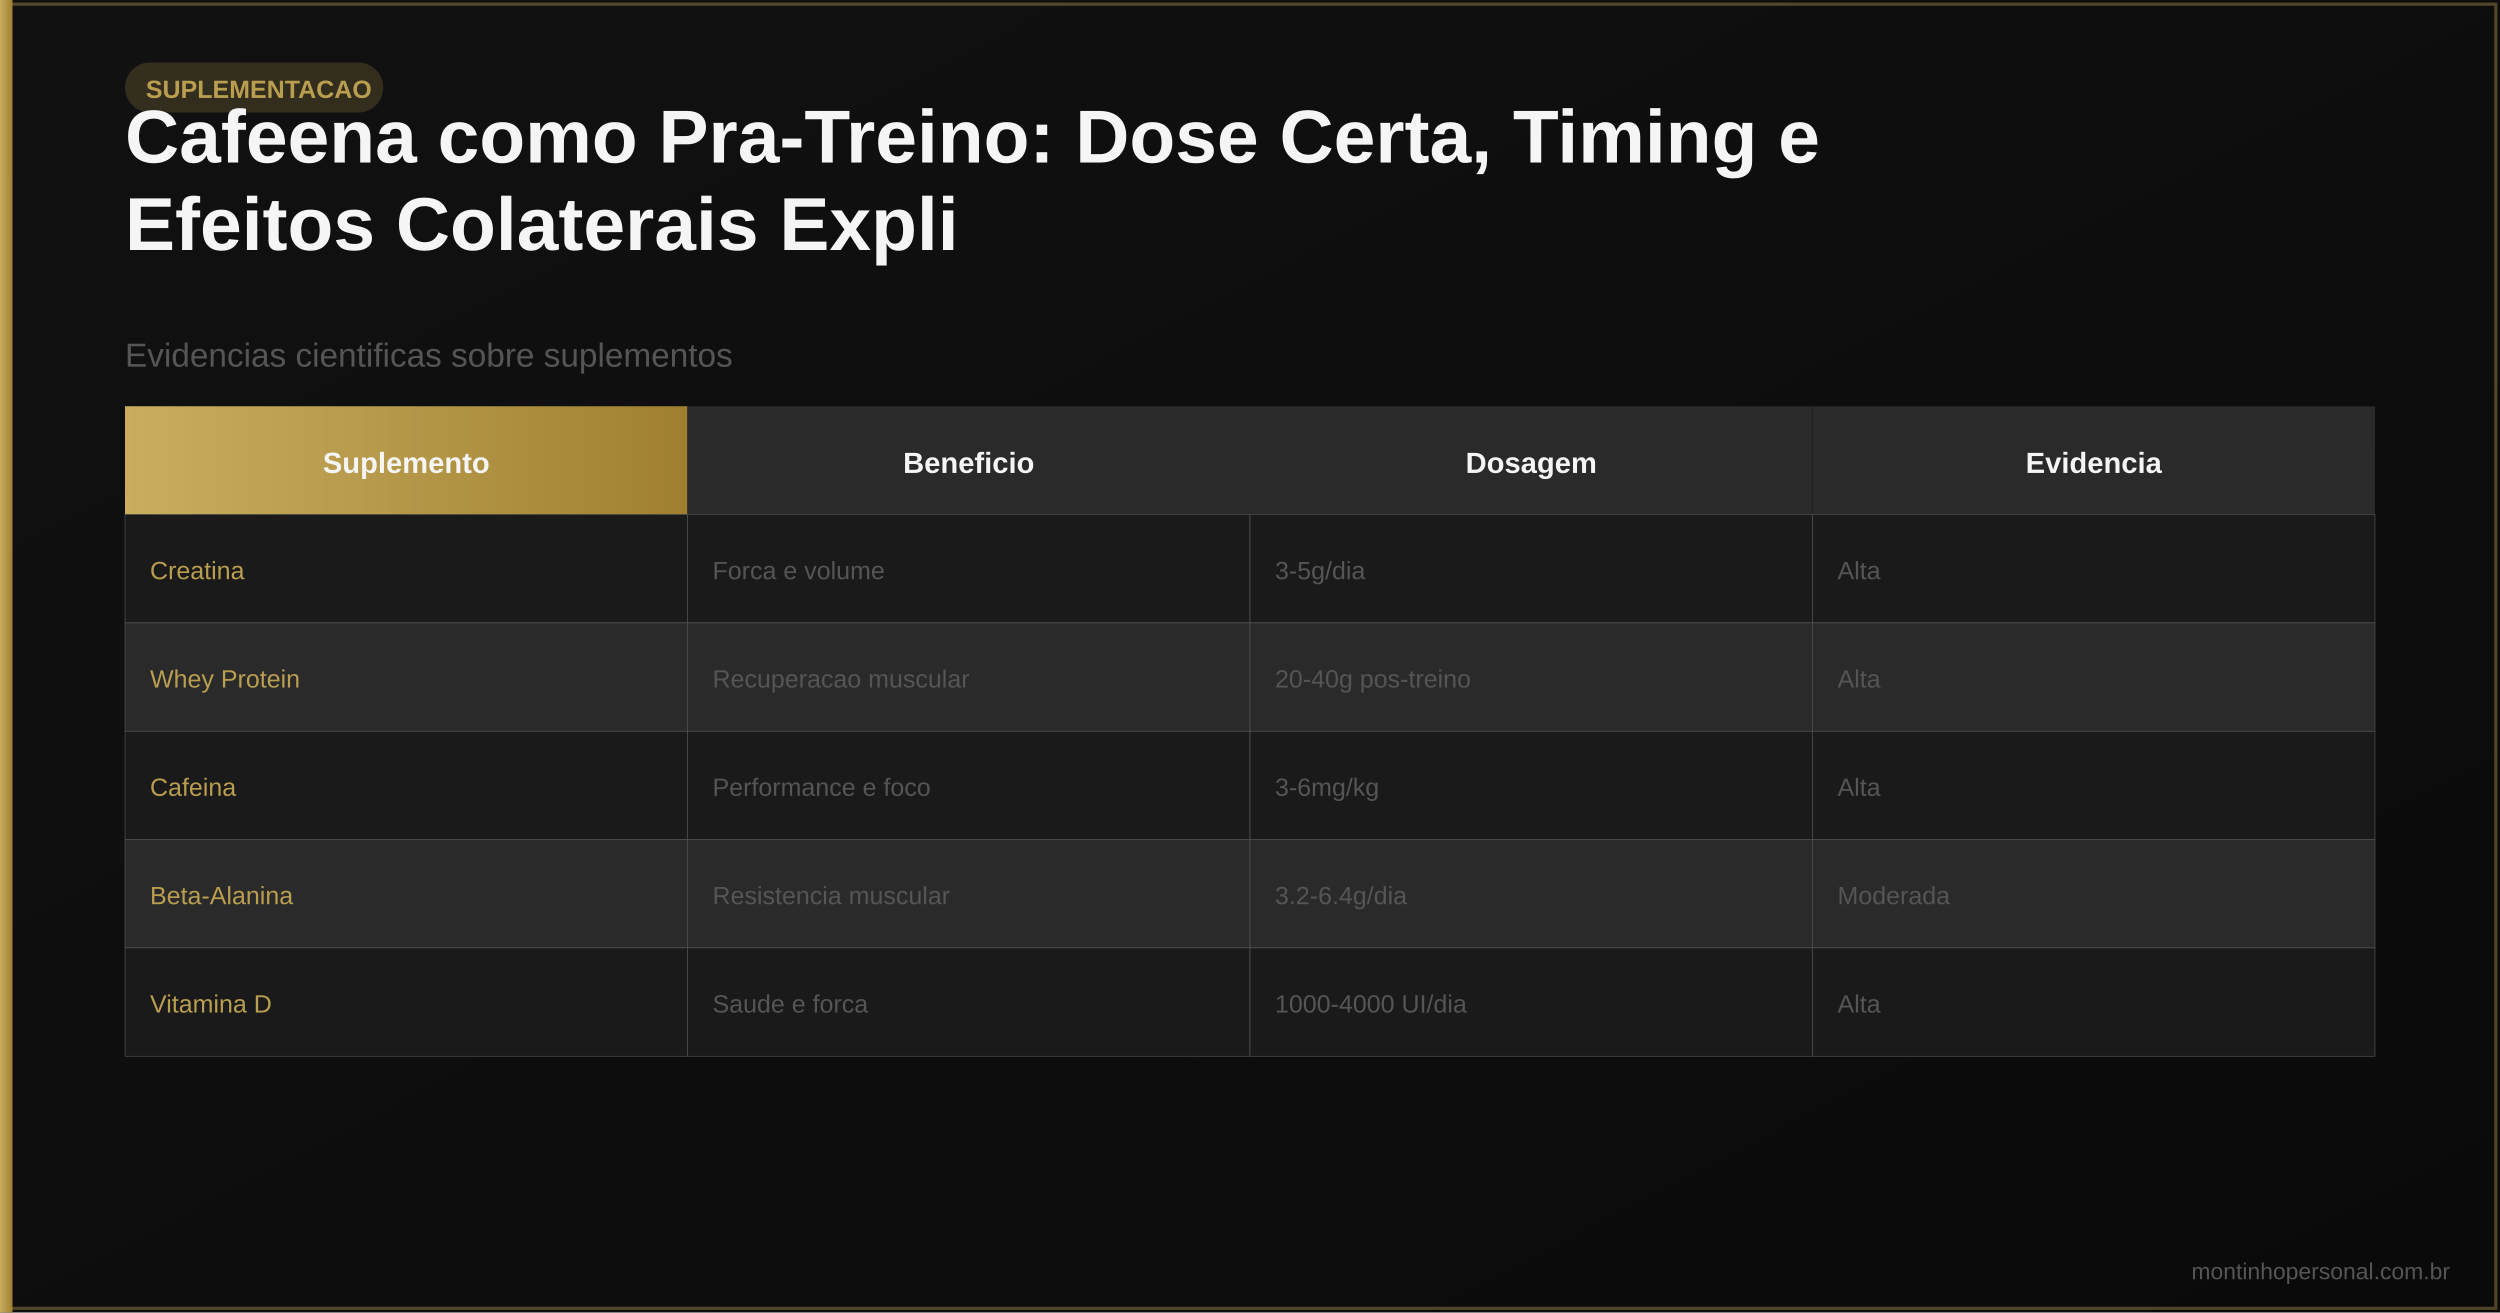
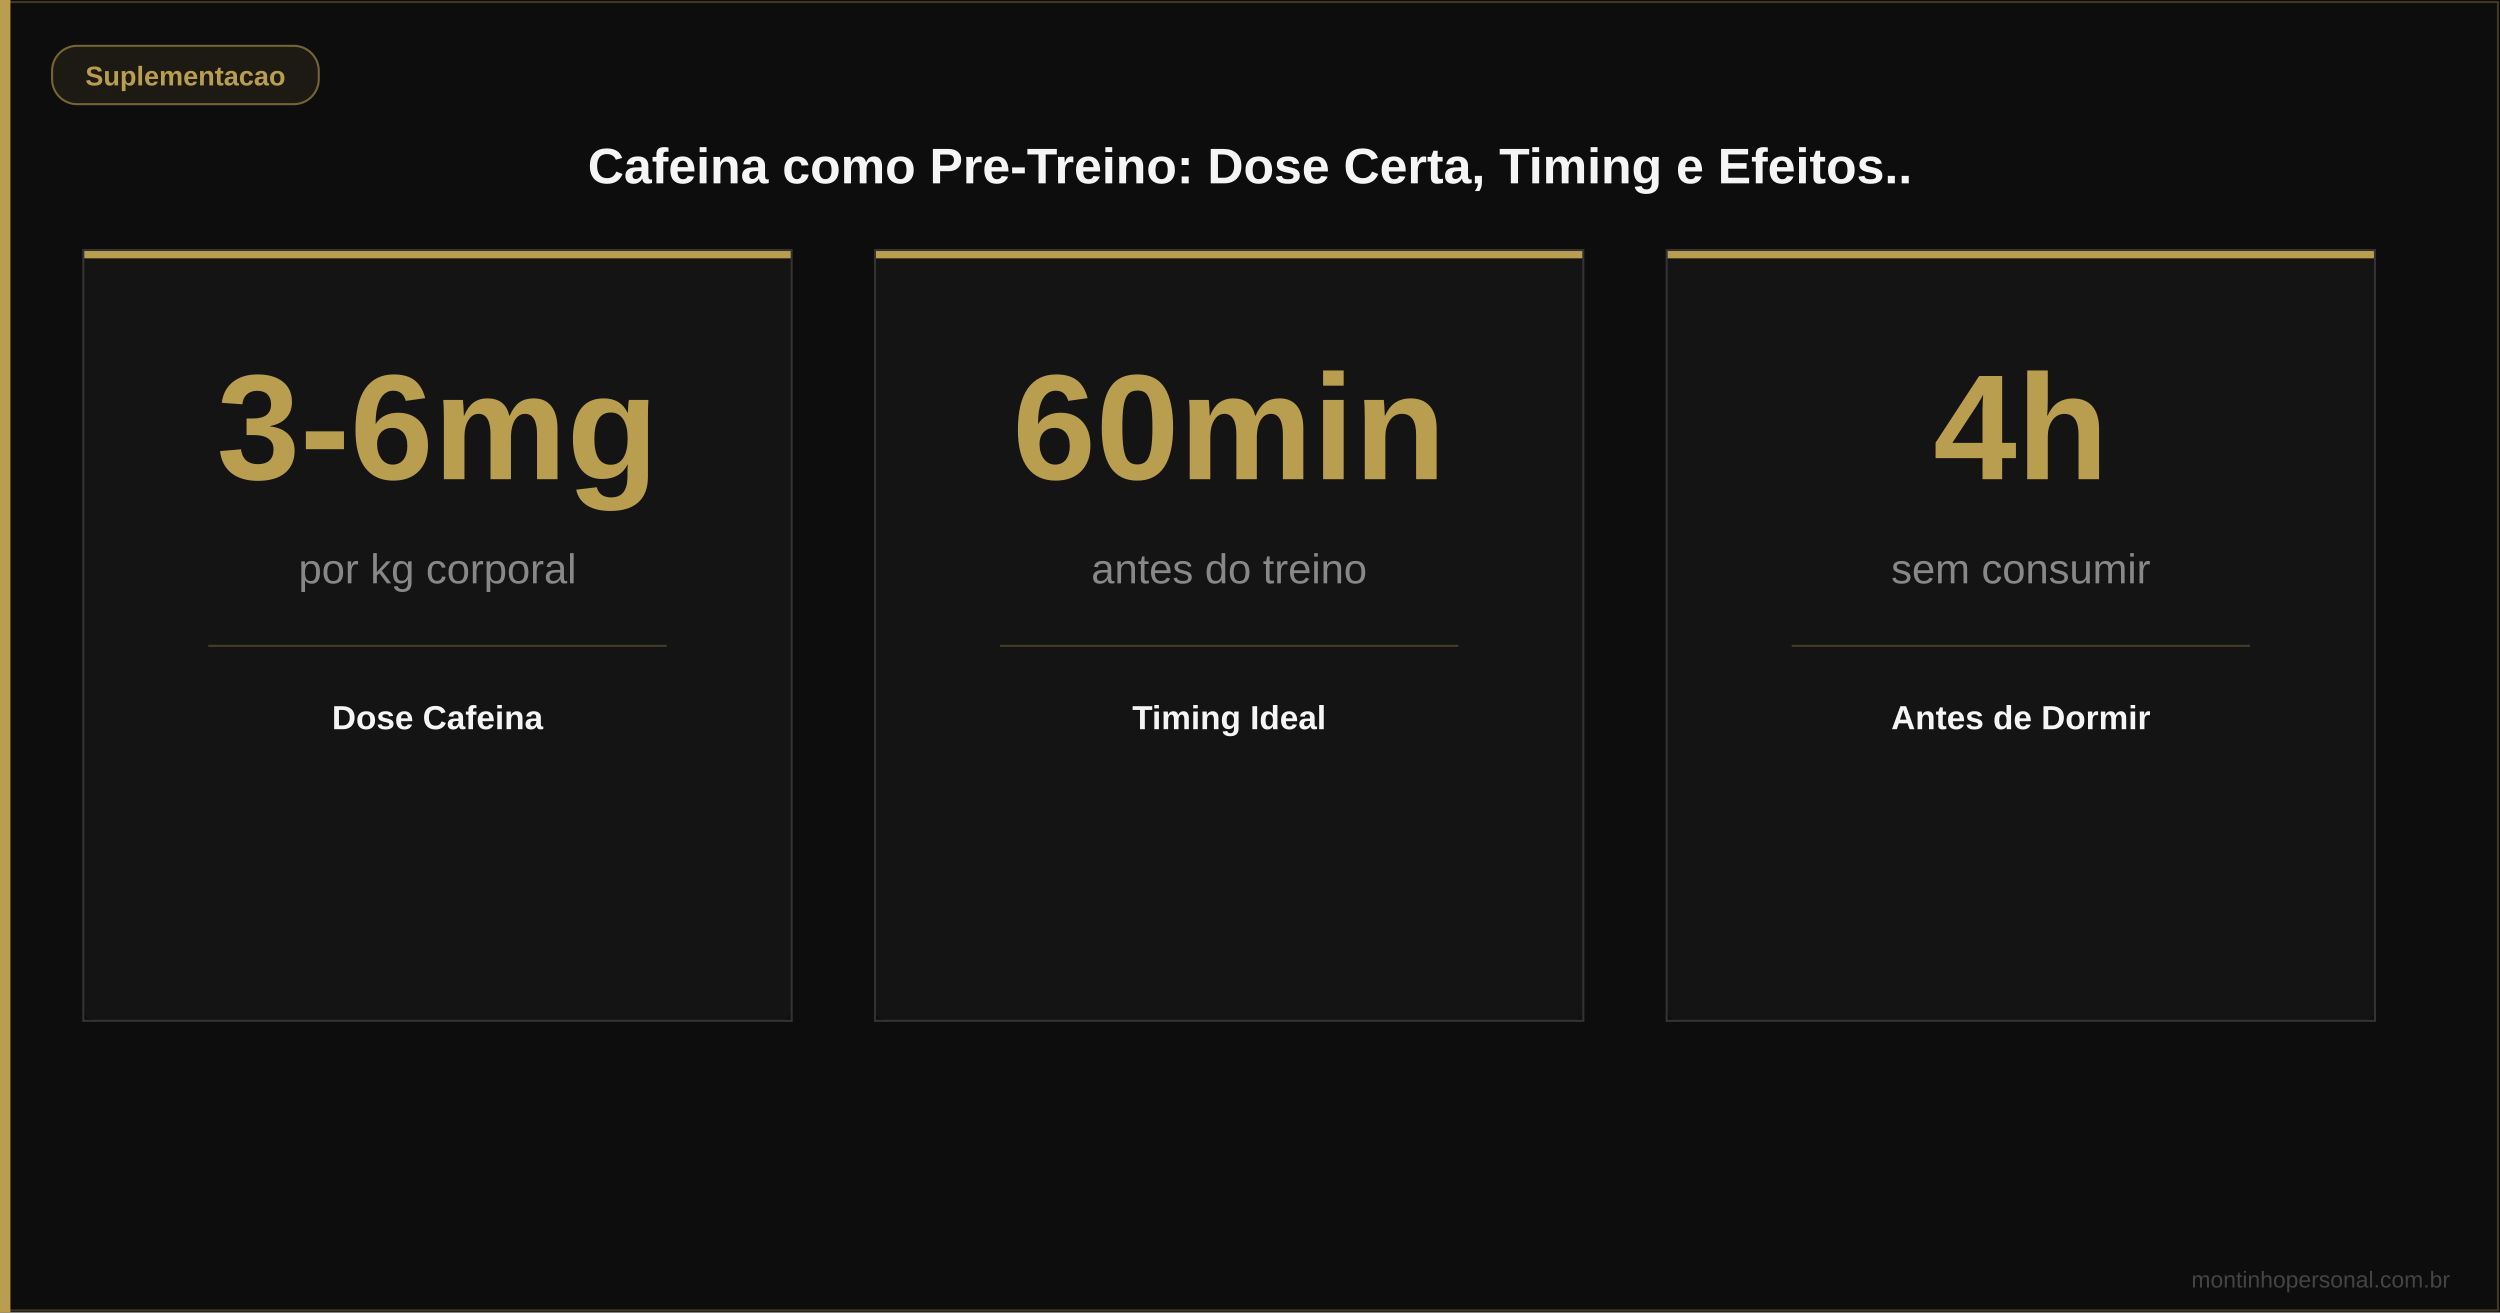
- <svg xmlns="http://www.w3.org/2000/svg" viewBox="0 0 1200 630" width="1200" height="630" role="img" aria-label="Cafeena como Pra-Treino: Dose Certa, Timing e Efeitos Colaterais Explicados">
-   <defs>
-     <linearGradient id="bg" x1="0" y1="0" x2="1" y2="1">
-       <stop offset="0%" stop-color="#111111" />
-       <stop offset="100%" stop-color="#0a0a0a" />
-     </linearGradient>
-     <linearGradient id="gold" x1="0" y1="0" x2="1" y2="0">
-       <stop offset="0%" stop-color="#C9AE60" />
-       <stop offset="100%" stop-color="#A08030" />
-     </linearGradient>
-   </defs>
-   <rect width="1200" height="630" fill="url(#bg)" />
-   <rect x="2" y="2" width="1196" height="626" fill="none" stroke="#BA9E50" stroke-width="1.5" opacity="0.4" />
-   <rect x="0" y="0" width="6" height="630" fill="url(#gold)" />
-   <text x="1176" y="614" font-family="Arial,sans-serif" font-size="11" fill="#555555" text-anchor="end">montinhopersonal.com.br</text>
-   <rect x="60" y="30" width="124" height="24" rx="12" fill="#BA9E50" opacity="0.2" />
-   <text x="70" y="47" font-family="Arial,sans-serif" font-size="12" fill="#BA9E50" font-weight="bold">SUPLEMENTACAO</text>
-   <text x="60" y="78" font-family="Arial,sans-serif" font-size="36" fill="#F5F5F5" font-weight="bold">Cafeena como Pra-Treino: Dose Certa, Timing e</text>
-   <text x="60" y="120" font-family="Arial,sans-serif" font-size="36" fill="#F5F5F5" font-weight="bold">Efeitos Colaterais Expli</text>
-   <text x="60" y="176" font-family="Arial,sans-serif" font-size="16" fill="#555555">Evidencias cientificas sobre suplementos</text>
-   <rect x="60" y="198" width="80" height="3" rx="2" fill="url(#gold)" />
-   <rect x="60" y="195" width="270" height="52" fill="url(#gold)" />
-   <text x="195" y="227" font-family="Arial,sans-serif" font-size="14" fill="#F5F5F5" text-anchor="middle" font-weight="bold">Suplemento</text>
-   <rect x="330" y="195" width="270" height="52" fill="#2a2a2a" />
-   <text x="465" y="227" font-family="Arial,sans-serif" font-size="14" fill="#F5F5F5" text-anchor="middle" font-weight="bold">Beneficio</text>
-   <rect x="600" y="195" width="270" height="52" fill="#2a2a2a" />
-   <text x="735" y="227" font-family="Arial,sans-serif" font-size="14" fill="#F5F5F5" text-anchor="middle" font-weight="bold">Dosagem</text>
-   <rect x="870" y="195" width="270" height="52" fill="#2a2a2a" />
-   <text x="1005" y="227" font-family="Arial,sans-serif" font-size="14" fill="#F5F5F5" text-anchor="middle" font-weight="bold">Evidencia</text>
-   <rect x="60" y="247" width="270" height="52" fill="#1a1a1a" stroke="#555555" stroke-width="0.3" />
-   <text x="72" y="278" font-family="Arial,sans-serif" font-size="12" fill="#BA9E50">Creatina</text>
-   <rect x="330" y="247" width="270" height="52" fill="#1a1a1a" stroke="#555555" stroke-width="0.3" />
-   <text x="342" y="278" font-family="Arial,sans-serif" font-size="12" fill="#555555">Forca e volume</text>
-   <rect x="600" y="247" width="270" height="52" fill="#1a1a1a" stroke="#555555" stroke-width="0.3" />
-   <text x="612" y="278" font-family="Arial,sans-serif" font-size="12" fill="#555555">3-5g/dia</text>
-   <rect x="870" y="247" width="270" height="52" fill="#1a1a1a" stroke="#555555" stroke-width="0.3" />
-   <text x="882" y="278" font-family="Arial,sans-serif" font-size="12" fill="#555555">Alta</text>
-   <rect x="60" y="299" width="270" height="52" fill="#2a2a2a" stroke="#555555" stroke-width="0.3" />
-   <text x="72" y="330" font-family="Arial,sans-serif" font-size="12" fill="#BA9E50">Whey Protein</text>
-   <rect x="330" y="299" width="270" height="52" fill="#2a2a2a" stroke="#555555" stroke-width="0.3" />
-   <text x="342" y="330" font-family="Arial,sans-serif" font-size="12" fill="#555555">Recuperacao muscular</text>
-   <rect x="600" y="299" width="270" height="52" fill="#2a2a2a" stroke="#555555" stroke-width="0.3" />
-   <text x="612" y="330" font-family="Arial,sans-serif" font-size="12" fill="#555555">20-40g pos-treino</text>
-   <rect x="870" y="299" width="270" height="52" fill="#2a2a2a" stroke="#555555" stroke-width="0.3" />
-   <text x="882" y="330" font-family="Arial,sans-serif" font-size="12" fill="#555555">Alta</text>
-   <rect x="60" y="351" width="270" height="52" fill="#1a1a1a" stroke="#555555" stroke-width="0.3" />
-   <text x="72" y="382" font-family="Arial,sans-serif" font-size="12" fill="#BA9E50">Cafeina</text>
-   <rect x="330" y="351" width="270" height="52" fill="#1a1a1a" stroke="#555555" stroke-width="0.3" />
-   <text x="342" y="382" font-family="Arial,sans-serif" font-size="12" fill="#555555">Performance e foco</text>
-   <rect x="600" y="351" width="270" height="52" fill="#1a1a1a" stroke="#555555" stroke-width="0.3" />
-   <text x="612" y="382" font-family="Arial,sans-serif" font-size="12" fill="#555555">3-6mg/kg</text>
-   <rect x="870" y="351" width="270" height="52" fill="#1a1a1a" stroke="#555555" stroke-width="0.3" />
-   <text x="882" y="382" font-family="Arial,sans-serif" font-size="12" fill="#555555">Alta</text>
-   <rect x="60" y="403" width="270" height="52" fill="#2a2a2a" stroke="#555555" stroke-width="0.3" />
-   <text x="72" y="434" font-family="Arial,sans-serif" font-size="12" fill="#BA9E50">Beta-Alanina</text>
-   <rect x="330" y="403" width="270" height="52" fill="#2a2a2a" stroke="#555555" stroke-width="0.3" />
-   <text x="342" y="434" font-family="Arial,sans-serif" font-size="12" fill="#555555">Resistencia muscular</text>
-   <rect x="600" y="403" width="270" height="52" fill="#2a2a2a" stroke="#555555" stroke-width="0.3" />
-   <text x="612" y="434" font-family="Arial,sans-serif" font-size="12" fill="#555555">3.2-6.4g/dia</text>
-   <rect x="870" y="403" width="270" height="52" fill="#2a2a2a" stroke="#555555" stroke-width="0.3" />
-   <text x="882" y="434" font-family="Arial,sans-serif" font-size="12" fill="#555555">Moderada</text>
-   <rect x="60" y="455" width="270" height="52" fill="#1a1a1a" stroke="#555555" stroke-width="0.3" />
-   <text x="72" y="486" font-family="Arial,sans-serif" font-size="12" fill="#BA9E50">Vitamina D</text>
-   <rect x="330" y="455" width="270" height="52" fill="#1a1a1a" stroke="#555555" stroke-width="0.3" />
-   <text x="342" y="486" font-family="Arial,sans-serif" font-size="12" fill="#555555">Saude e forca</text>
-   <rect x="600" y="455" width="270" height="52" fill="#1a1a1a" stroke="#555555" stroke-width="0.3" />
-   <text x="612" y="486" font-family="Arial,sans-serif" font-size="12" fill="#555555">1000-4000 UI/dia</text>
-   <rect x="870" y="455" width="270" height="52" fill="#1a1a1a" stroke="#555555" stroke-width="0.3" />
-   <text x="882" y="486" font-family="Arial,sans-serif" font-size="12" fill="#555555">Alta</text>
+ <svg xmlns="http://www.w3.org/2000/svg" viewBox="0 0 1200 630" width="1200" height="630" role="img" aria-label="Cafeina como Pre-Treino: Dose Certa, Timing e Efeitos Colaterais Exp..">
+   <rect width="1200" height="630" fill="#0d0d0d" />
+   <rect x="0" y="0" width="5" height="630" fill="#BA9E50" />
+   <rect x="1" y="1" width="1198" height="628" fill="none" stroke="#BA9E50" stroke-width="1" opacity="0.3" />
+   <rect x="25" y="22" width="128" height="28" rx="12" fill="#BA9E50" fill-opacity="0.15" stroke="#BA9E50" stroke-width="1" opacity="0.6" />
+   <text x="89" y="41" font-family="Arial,sans-serif" font-size="13" fill="#BA9E50" text-anchor="middle" font-weight="600">Suplementacao</text>
+   <text x="600" y="88" font-family="Arial,sans-serif" font-size="24" fill="#F5F5F5" text-anchor="middle" font-weight="bold">Cafeina como Pre-Treino: Dose Certa, Timing e Efeitos..</text>
+   <rect x="40" y="120" width="340" height="370" rx="6" fill="#141414" stroke="#BA9E50" stroke-width="0" stroke-opacity="0" />
+   <rect x="40" y="120" width="340" height="4" fill="#BA9E50" />
+   <rect x="40" y="120" width="340" height="370" fill="none" stroke="#333" stroke-width="1" />
+   <text x="210" y="230" font-family="Arial,sans-serif" font-size="72" fill="#BA9E50" text-anchor="middle" font-weight="bold">3-6mg</text>
+   <text x="210" y="280" font-family="Arial,sans-serif" font-size="20" fill="#888888" text-anchor="middle">por kg corporal</text>
+   <line x1="100" y1="310" x2="320" y2="310" stroke="#BA9E50" stroke-width="1" stroke-opacity="0.3" />
+   <text x="210" y="350" font-family="Arial,sans-serif" font-size="16" fill="#F5F5F5" text-anchor="middle" font-weight="600">Dose Cafeina</text>
+   <rect x="420" y="120" width="340" height="370" rx="6" fill="#141414" stroke="#BA9E50" stroke-width="0" stroke-opacity="0" />
+   <rect x="420" y="120" width="340" height="4" fill="#BA9E50" />
+   <rect x="420" y="120" width="340" height="370" fill="none" stroke="#333" stroke-width="1" />
+   <text x="590" y="230" font-family="Arial,sans-serif" font-size="72" fill="#BA9E50" text-anchor="middle" font-weight="bold">60min</text>
+   <text x="590" y="280" font-family="Arial,sans-serif" font-size="20" fill="#888888" text-anchor="middle">antes do treino</text>
+   <line x1="480" y1="310" x2="700" y2="310" stroke="#BA9E50" stroke-width="1" stroke-opacity="0.3" />
+   <text x="590" y="350" font-family="Arial,sans-serif" font-size="16" fill="#F5F5F5" text-anchor="middle" font-weight="600">Timing Ideal</text>
+   <rect x="800" y="120" width="340" height="370" rx="6" fill="#141414" stroke="#BA9E50" stroke-width="0" stroke-opacity="0" />
+   <rect x="800" y="120" width="340" height="4" fill="#BA9E50" />
+   <rect x="800" y="120" width="340" height="370" fill="none" stroke="#333" stroke-width="1" />
+   <text x="970" y="230" font-family="Arial,sans-serif" font-size="72" fill="#BA9E50" text-anchor="middle" font-weight="bold">4h</text>
+   <text x="970" y="280" font-family="Arial,sans-serif" font-size="20" fill="#888888" text-anchor="middle">sem consumir</text>
+   <line x1="860" y1="310" x2="1080" y2="310" stroke="#BA9E50" stroke-width="1" stroke-opacity="0.3" />
+   <text x="970" y="350" font-family="Arial,sans-serif" font-size="16" fill="#F5F5F5" text-anchor="middle" font-weight="600">Antes de Dormir</text>
+   <text x="1176" y="618" font-family="Arial,sans-serif" font-size="11" fill="#444" text-anchor="end">montinhopersonal.com.br</text>
</svg>
